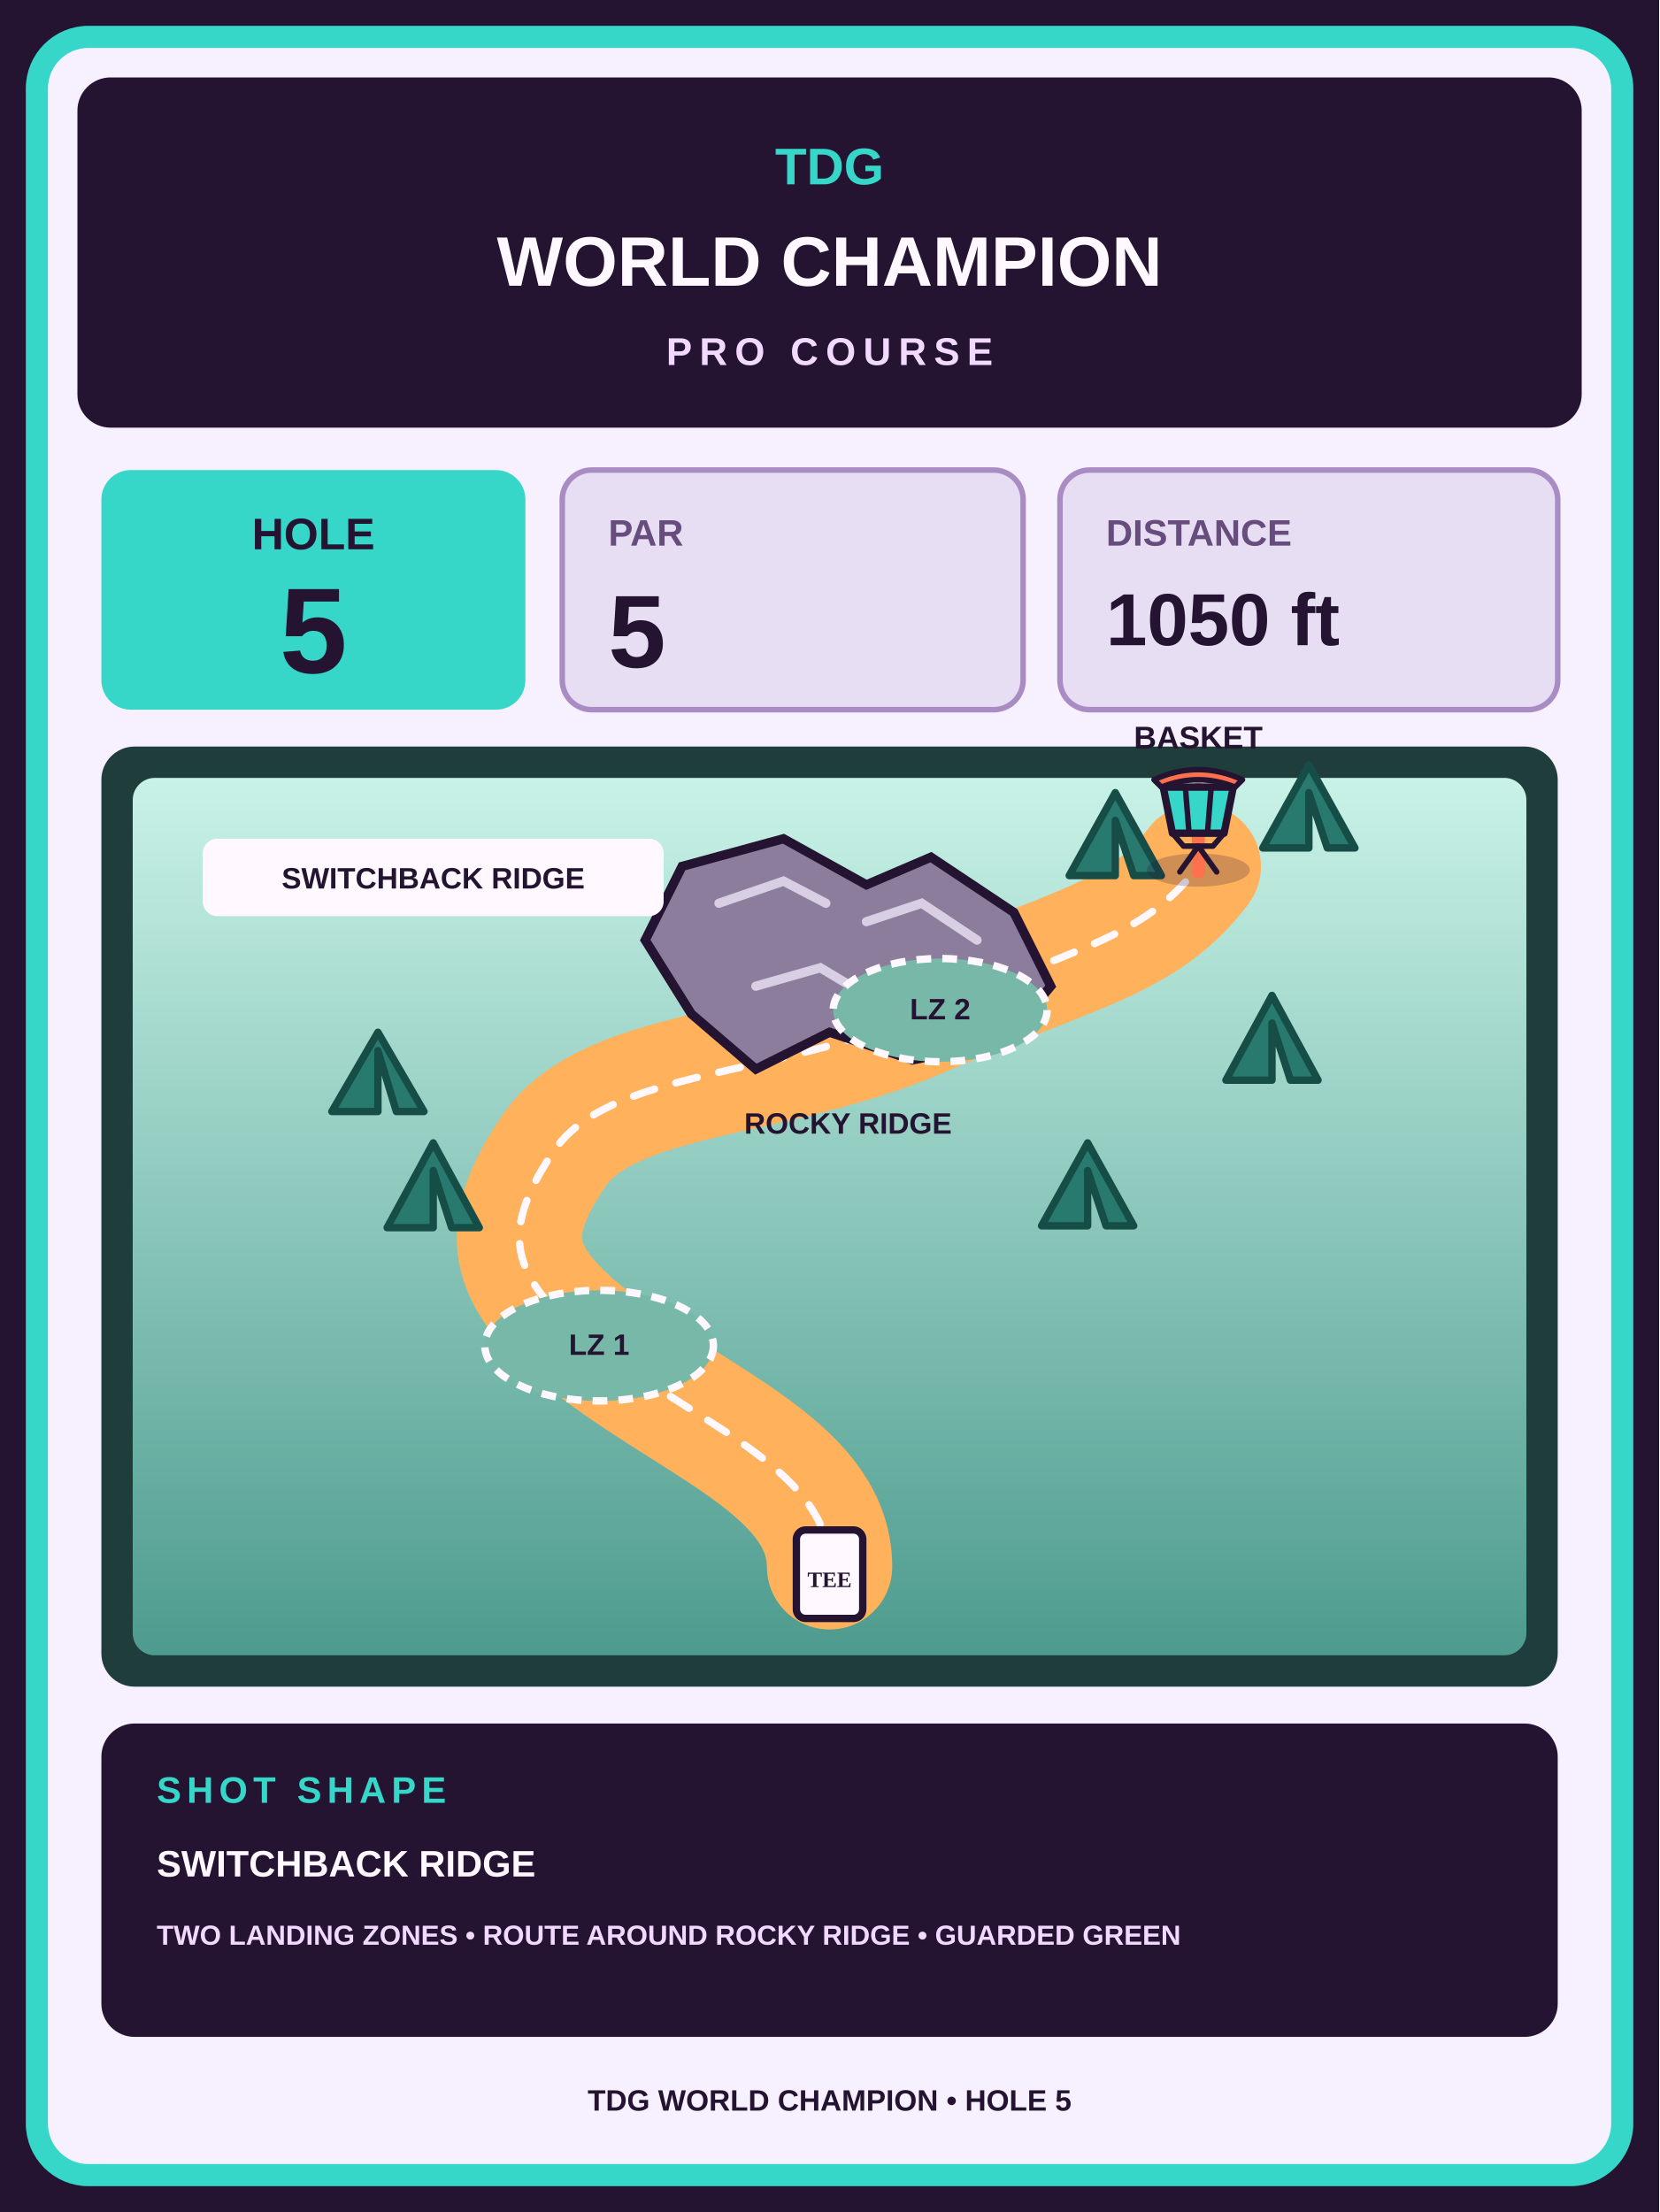
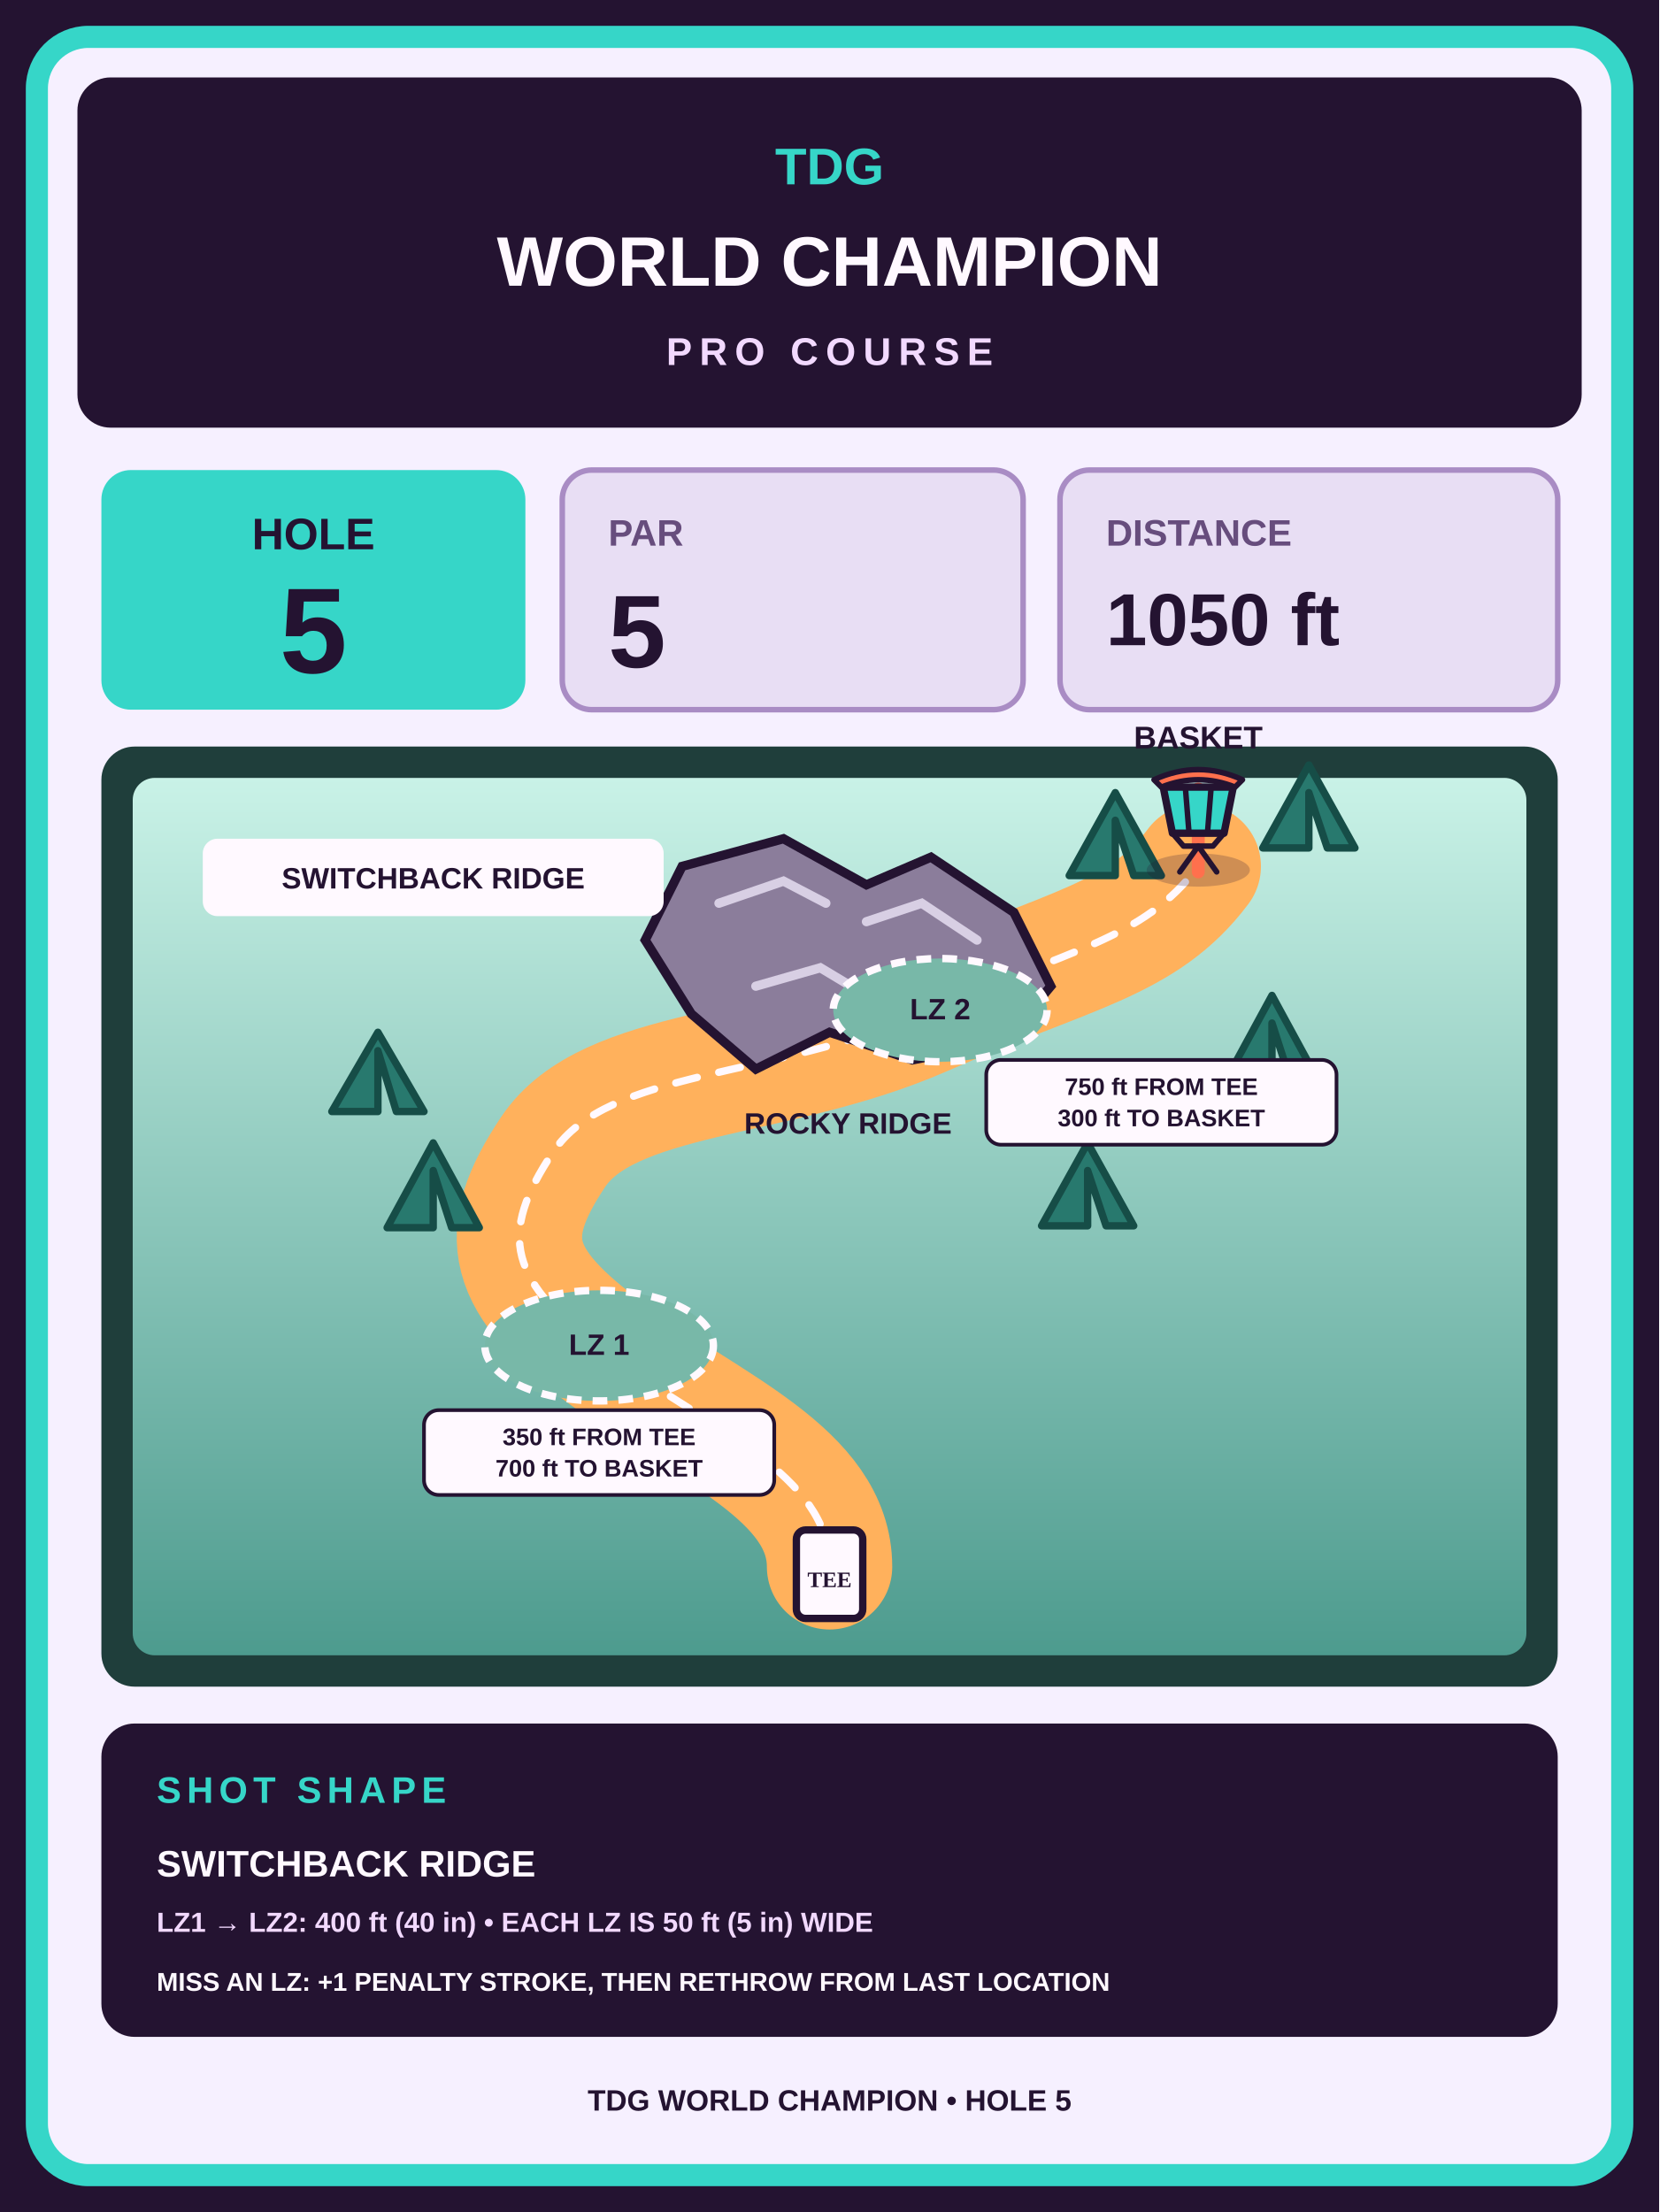
<svg xmlns="http://www.w3.org/2000/svg" viewBox="0 0 900 1200">
  <defs>
    <linearGradient id="turf" x2="0" y2="1">
      <stop stop-color="#c9f2e7" />
      <stop offset="1" stop-color="#4d9b8e" />
    </linearGradient>
  </defs>
  <style>.label{font-family:Arial,sans-serif;font-size:16px;font-weight:900;fill:#241331}.small{font-family:Arial,sans-serif;font-size:13px;font-weight:800;fill:#241331}</style>
  <rect width="900" height="1200" fill="#241331" />
  <rect x="20" y="20" width="860" height="1160" rx="28" fill="#f6f0ff" stroke="#36d6c8" stroke-width="12" />
  <rect x="42" y="42" width="816" height="190" rx="18" fill="#241331" />
  <text x="450" y="100" text-anchor="middle" font-family="Arial" font-size="28" font-weight="900" fill="#36d6c8">TDG</text>
  <text x="450" y="155" text-anchor="middle" font-family="Arial" font-size="38" font-weight="900" fill="#fff9ff">WORLD CHAMPION</text>
  <text x="450" y="198" text-anchor="middle" font-family="Arial" font-size="21" font-weight="800" letter-spacing="4" fill="#f2d9ff">PRO COURSE</text>
  <rect x="55" y="255" width="230" height="130" rx="16" fill="#36d6c8" />
  <text x="170" y="298" text-anchor="middle" font-family="Arial" font-size="24" font-weight="900" fill="#241331">HOLE</text>
  <text x="170" y="365" text-anchor="middle" font-family="Arial" font-size="66" font-weight="900" fill="#241331">5</text>
  <rect x="305" y="255" width="250" height="130" rx="16" fill="#e8def4" stroke="#a98cc4" stroke-width="3" />
  <text x="330" y="296" font-family="Arial" font-size="20" font-weight="800" fill="#674d7d">PAR</text>
  <text x="330" y="362" font-family="Arial" font-size="56" font-weight="900" fill="#241331">5</text>
  <rect x="575" y="255" width="270" height="130" rx="16" fill="#e8def4" stroke="#a98cc4" stroke-width="3" />
  <text x="600" y="296" font-family="Arial" font-size="20" font-weight="800" fill="#674d7d">DISTANCE</text>
  <text x="600" y="350" font-family="Arial" font-size="40" font-weight="900" fill="#241331">1050 ft</text>
  <rect x="55" y="405" width="790" height="510" rx="18" fill="#1f3e3b" />
  <rect x="72" y="422" width="756" height="476" rx="12" fill="url(#turf)" />
  <path d="M450 850 C450 800 385 775 330 735 S270 670 300 625 S420 585 500 550 S620 510 650 470" fill="none" stroke="#ffb15c" stroke-width="68" stroke-linecap="round" stroke-linejoin="round" />
  <path d="M450 850 C450 800 385 775 330 735 S270 670 300 625 S420 585 500 550 S620 510 650 470" fill="none" stroke="#fff9ff" stroke-width="4" stroke-dasharray="12 12" stroke-linecap="round" />
  <path d="M370 470 L425 455 L470 480 L505 465 L550 495 L570 535 L545 565 L495 575 L450 560 L410 580 L375 550 L350 510 Z" fill="#8b7d9b" stroke="#241331" stroke-width="5" />
  <path d="M390 490 L425 478 L448 490 M470 500 L500 490 L530 510 M410 535 L445 525 L470 540" fill="none" stroke="#d8cfe4" stroke-width="5" stroke-linecap="round" />
  <text x="460" y="615" text-anchor="middle" class="label">ROCKY RIDGE</text>
  <g fill="#28796e" stroke="#164d47" stroke-width="4" stroke-linejoin="round">
    <path d="M205 570 L205 603 L180 603 L205 560 L230 603 L215 603 Z" />
    <path d="M235 635 L235 666 L210 666 L235 620 L260 666 L245 666 Z" />
    <path d="M590 635 L590 665 L565 665 L590 620 L615 665 L600 665 Z" />
    <path d="M690 555 L690 586 L665 586 L690 540 L715 586 L700 586 Z" />
    <path d="M605 445 L605 475 L580 475 L605 430 L630 475 L615 475 Z" />
    <path d="M710 430 L710 460 L685 460 L710 415 L735 460 L720 460 Z" />
  </g>
  <ellipse cx="325" cy="730" rx="62" ry="30" fill="#78b8a8" stroke="#fff9ff" stroke-width="4" stroke-dasharray="8 6" />
  <text x="325" y="735" text-anchor="middle" class="label">LZ 1</text>
+   <rect x="230" y="765" width="190" height="46" rx="8" fill="#fff9ff" stroke="#241331" stroke-width="2" />
+   <text x="325" y="784" text-anchor="middle" class="small">350 ft FROM TEE</text>
+   <text x="325" y="801" text-anchor="middle" class="small">700 ft TO BASKET</text>
  <ellipse cx="510" cy="548" rx="58" ry="28" fill="#78b8a8" stroke="#fff9ff" stroke-width="4" stroke-dasharray="8 6" />
  <text x="510" y="553" text-anchor="middle" class="label">LZ 2</text>
+   <rect x="535" y="575" width="190" height="46" rx="8" fill="#fff9ff" stroke="#241331" stroke-width="2" />
+   <text x="630" y="594" text-anchor="middle" class="small">750 ft FROM TEE</text>
+   <text x="630" y="611" text-anchor="middle" class="small">300 ft TO BASKET</text>
  <rect x="110" y="455" width="250" height="42" rx="8" fill="#fff9ff" />
  <text x="235" y="482" text-anchor="middle" class="label">SWITCHBACK RIDGE</text>
  <g id="basket" transform="translate(650 470)" stroke="#241331" stroke-linecap="round" stroke-linejoin="round">
    <ellipse cx="0" cy="2" rx="28" ry="9" fill="#241331" opacity=".22" stroke="none" />
    <path d="M0 3 V-42" stroke="#ff704d" stroke-width="7" />
    <path d="M-19 -43 L19 -43 L14 -18 L-14 -18 Z" fill="#36d6c8" stroke-width="4" />
    <path d="M-19 -43 L-14 -18 M-7 -43 L-5 -18 M7 -43 L5 -18 M19 -43 L14 -18 M-19 -43 Q0 -55 19 -43" fill="none" stroke-width="3" />
    <path d="M-24 -47 Q0 -58 24 -47 L20 -43 Q0 -51 -20 -43 Z" fill="#ff704d" stroke-width="3" />
    <path d="M-14 -18 L-8 -11 L8 -11 L14 -18" fill="none" stroke-width="3" />
    <path d="M-10 3 L0 -11 L10 3" fill="none" stroke-width="3" />
    <text x="0" y="-64" text-anchor="middle" font-family="Arial" font-size="17" font-weight="900" fill="#241331" stroke="none">BASKET</text>
  </g>
  <rect x="432" y="830" width="36" height="48" rx="5" fill="#fff9ff" stroke="#241331" stroke-width="4" />
  <text x="450" y="861" text-anchor="middle" font-size="12" font-weight="900" fill="#241331">TEE</text>
  <rect x="55" y="935" width="790" height="170" rx="18" fill="#241331" />
  <text x="85" y="978" font-family="Arial" font-size="20" font-weight="900" letter-spacing="3" fill="#36d6c8">SHOT SHAPE</text>
  <text x="85" y="1018" font-family="Arial" font-size="20" font-weight="900" fill="#fff9ff">SWITCHBACK RIDGE</text>
-   <text x="85" y="1055" font-family="Arial" font-size="15" font-weight="800" fill="#f2d9ff">TWO LANDING ZONES • ROUTE AROUND ROCKY RIDGE • GUARDED GREEN</text>
+   <text x="85" y="1048" font-family="Arial" font-size="15" font-weight="800" fill="#f2d9ff">LZ1 → LZ2: 400 ft (40 in) • EACH LZ IS 50 ft (5 in) WIDE</text>
+   <text x="85" y="1080" font-family="Arial" font-size="14" font-weight="800" fill="#fff9ff">MISS AN LZ: +1 PENALTY STROKE, THEN RETHROW FROM LAST LOCATION</text>
  <text x="450" y="1145" text-anchor="middle" font-family="Arial" font-size="16" font-weight="900" fill="#241331">TDG WORLD CHAMPION • HOLE 5</text>
</svg>
